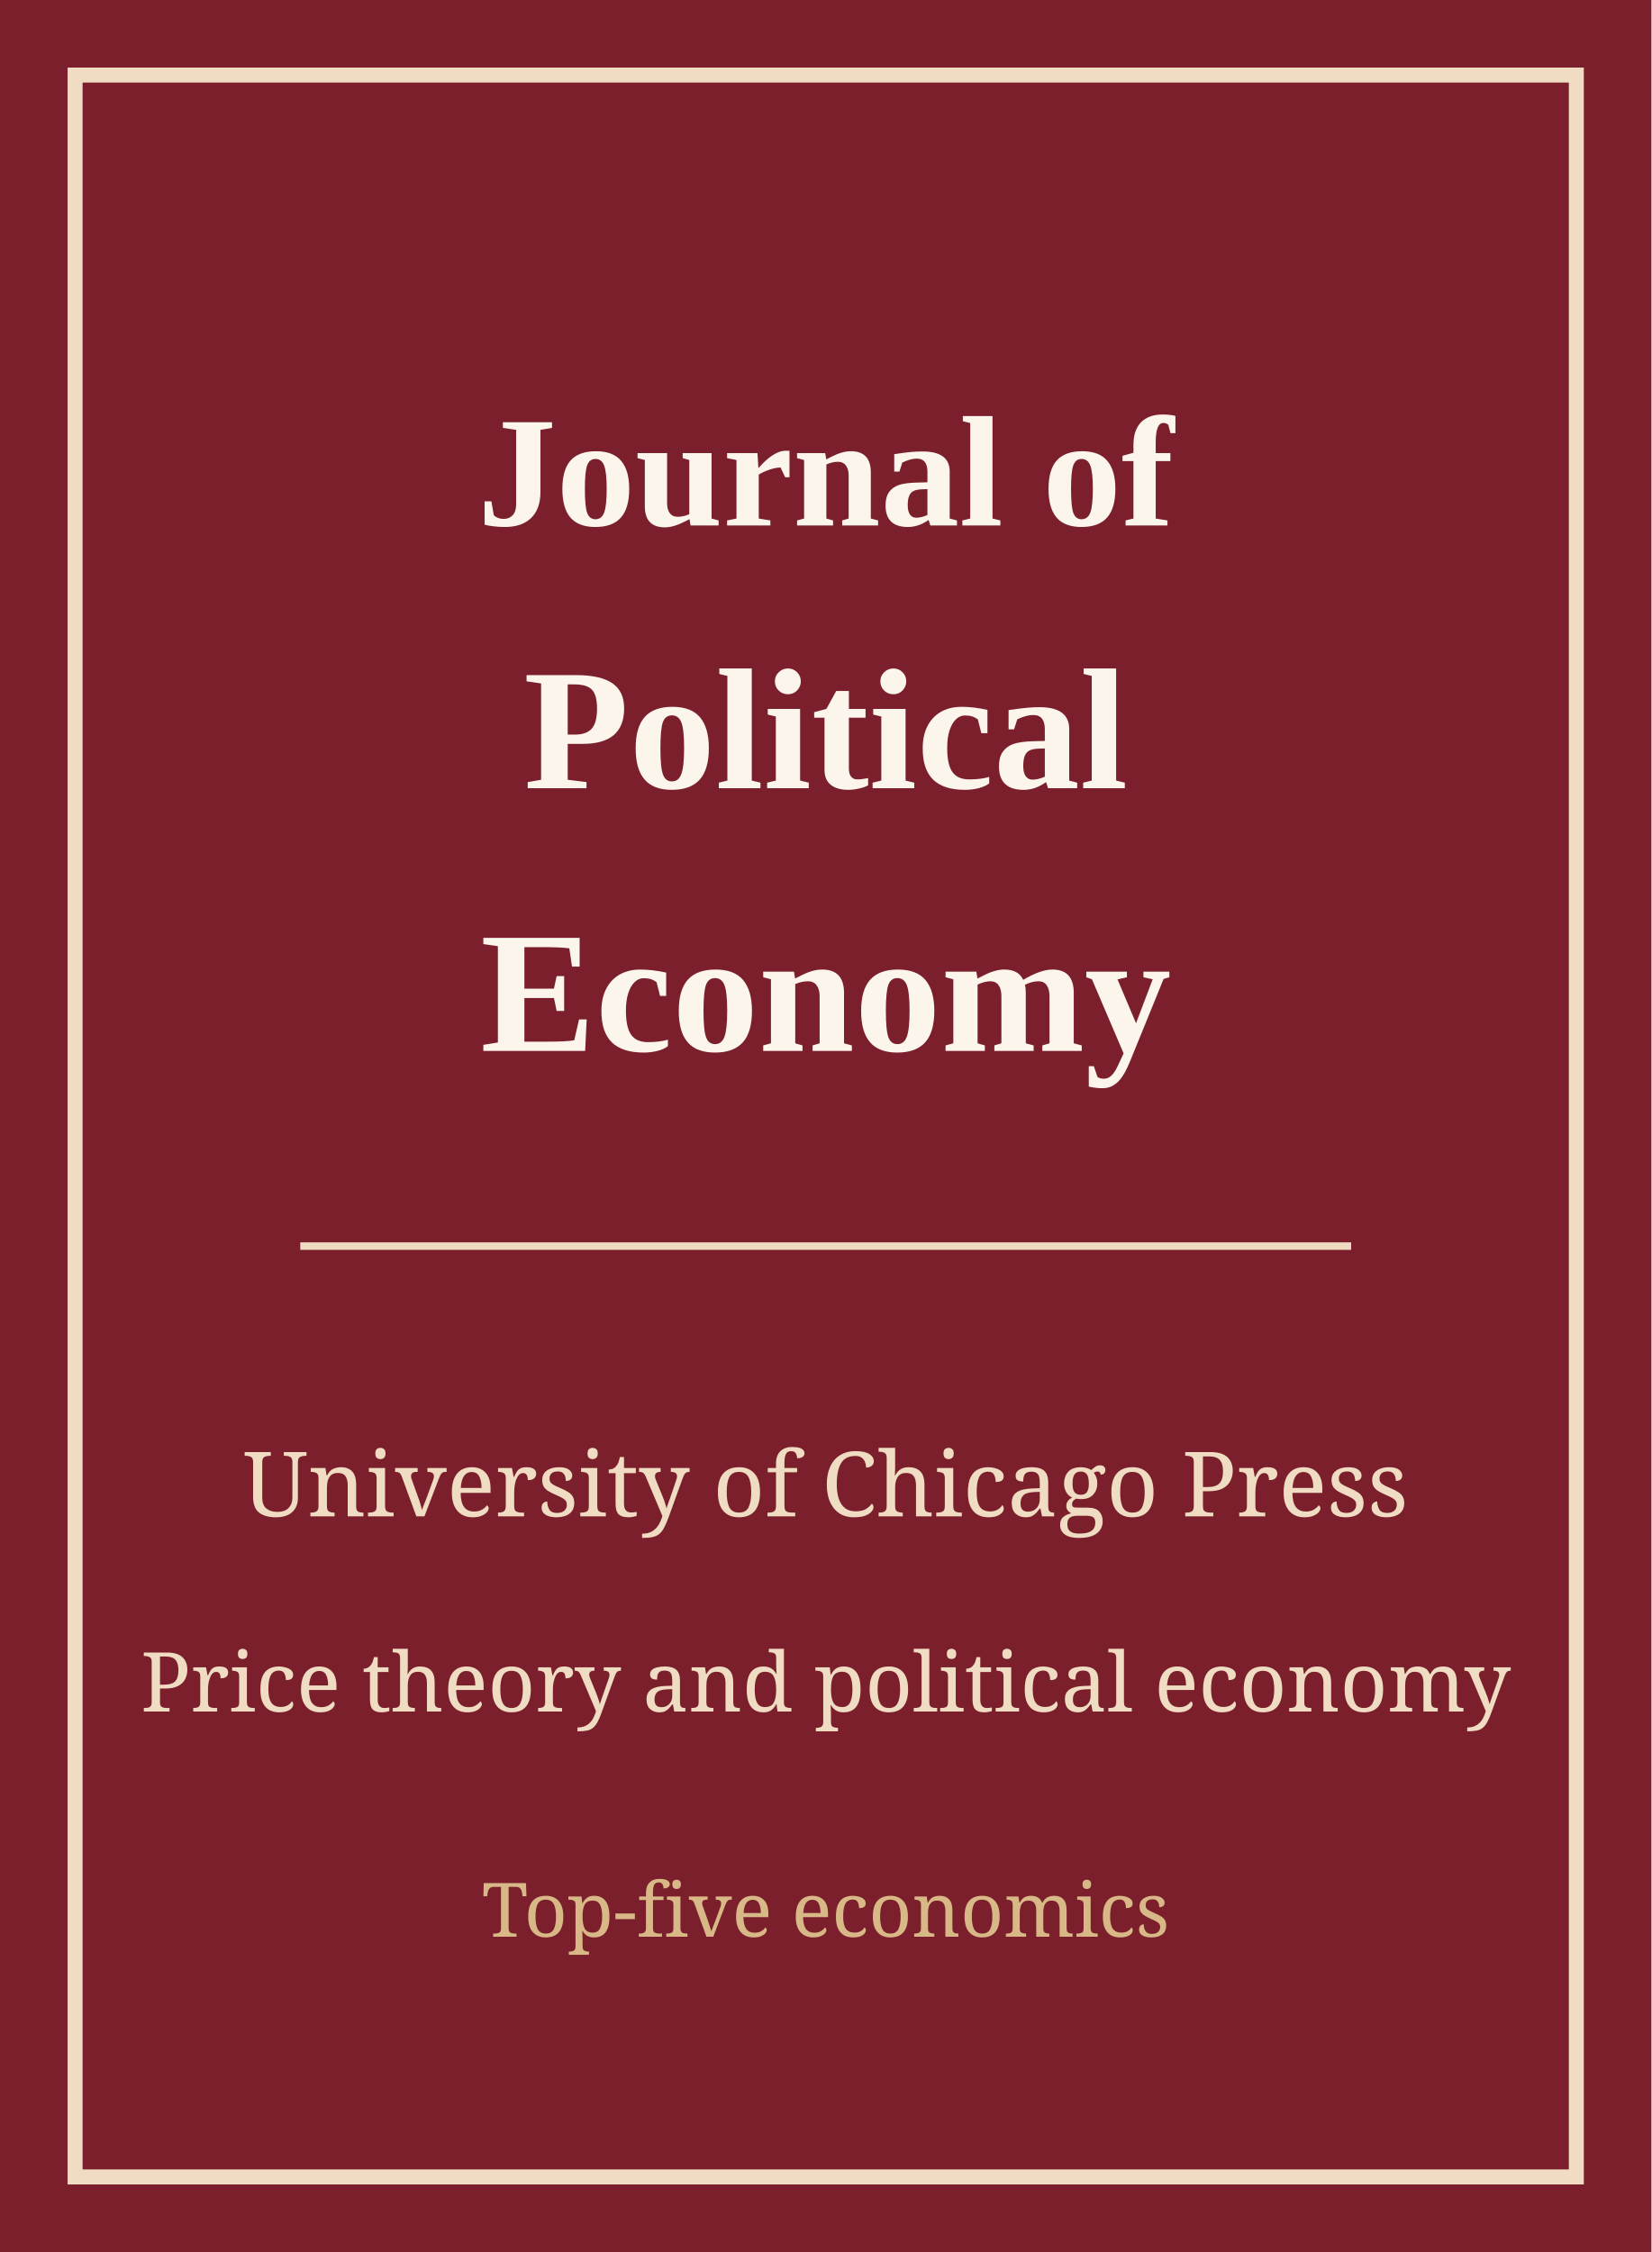
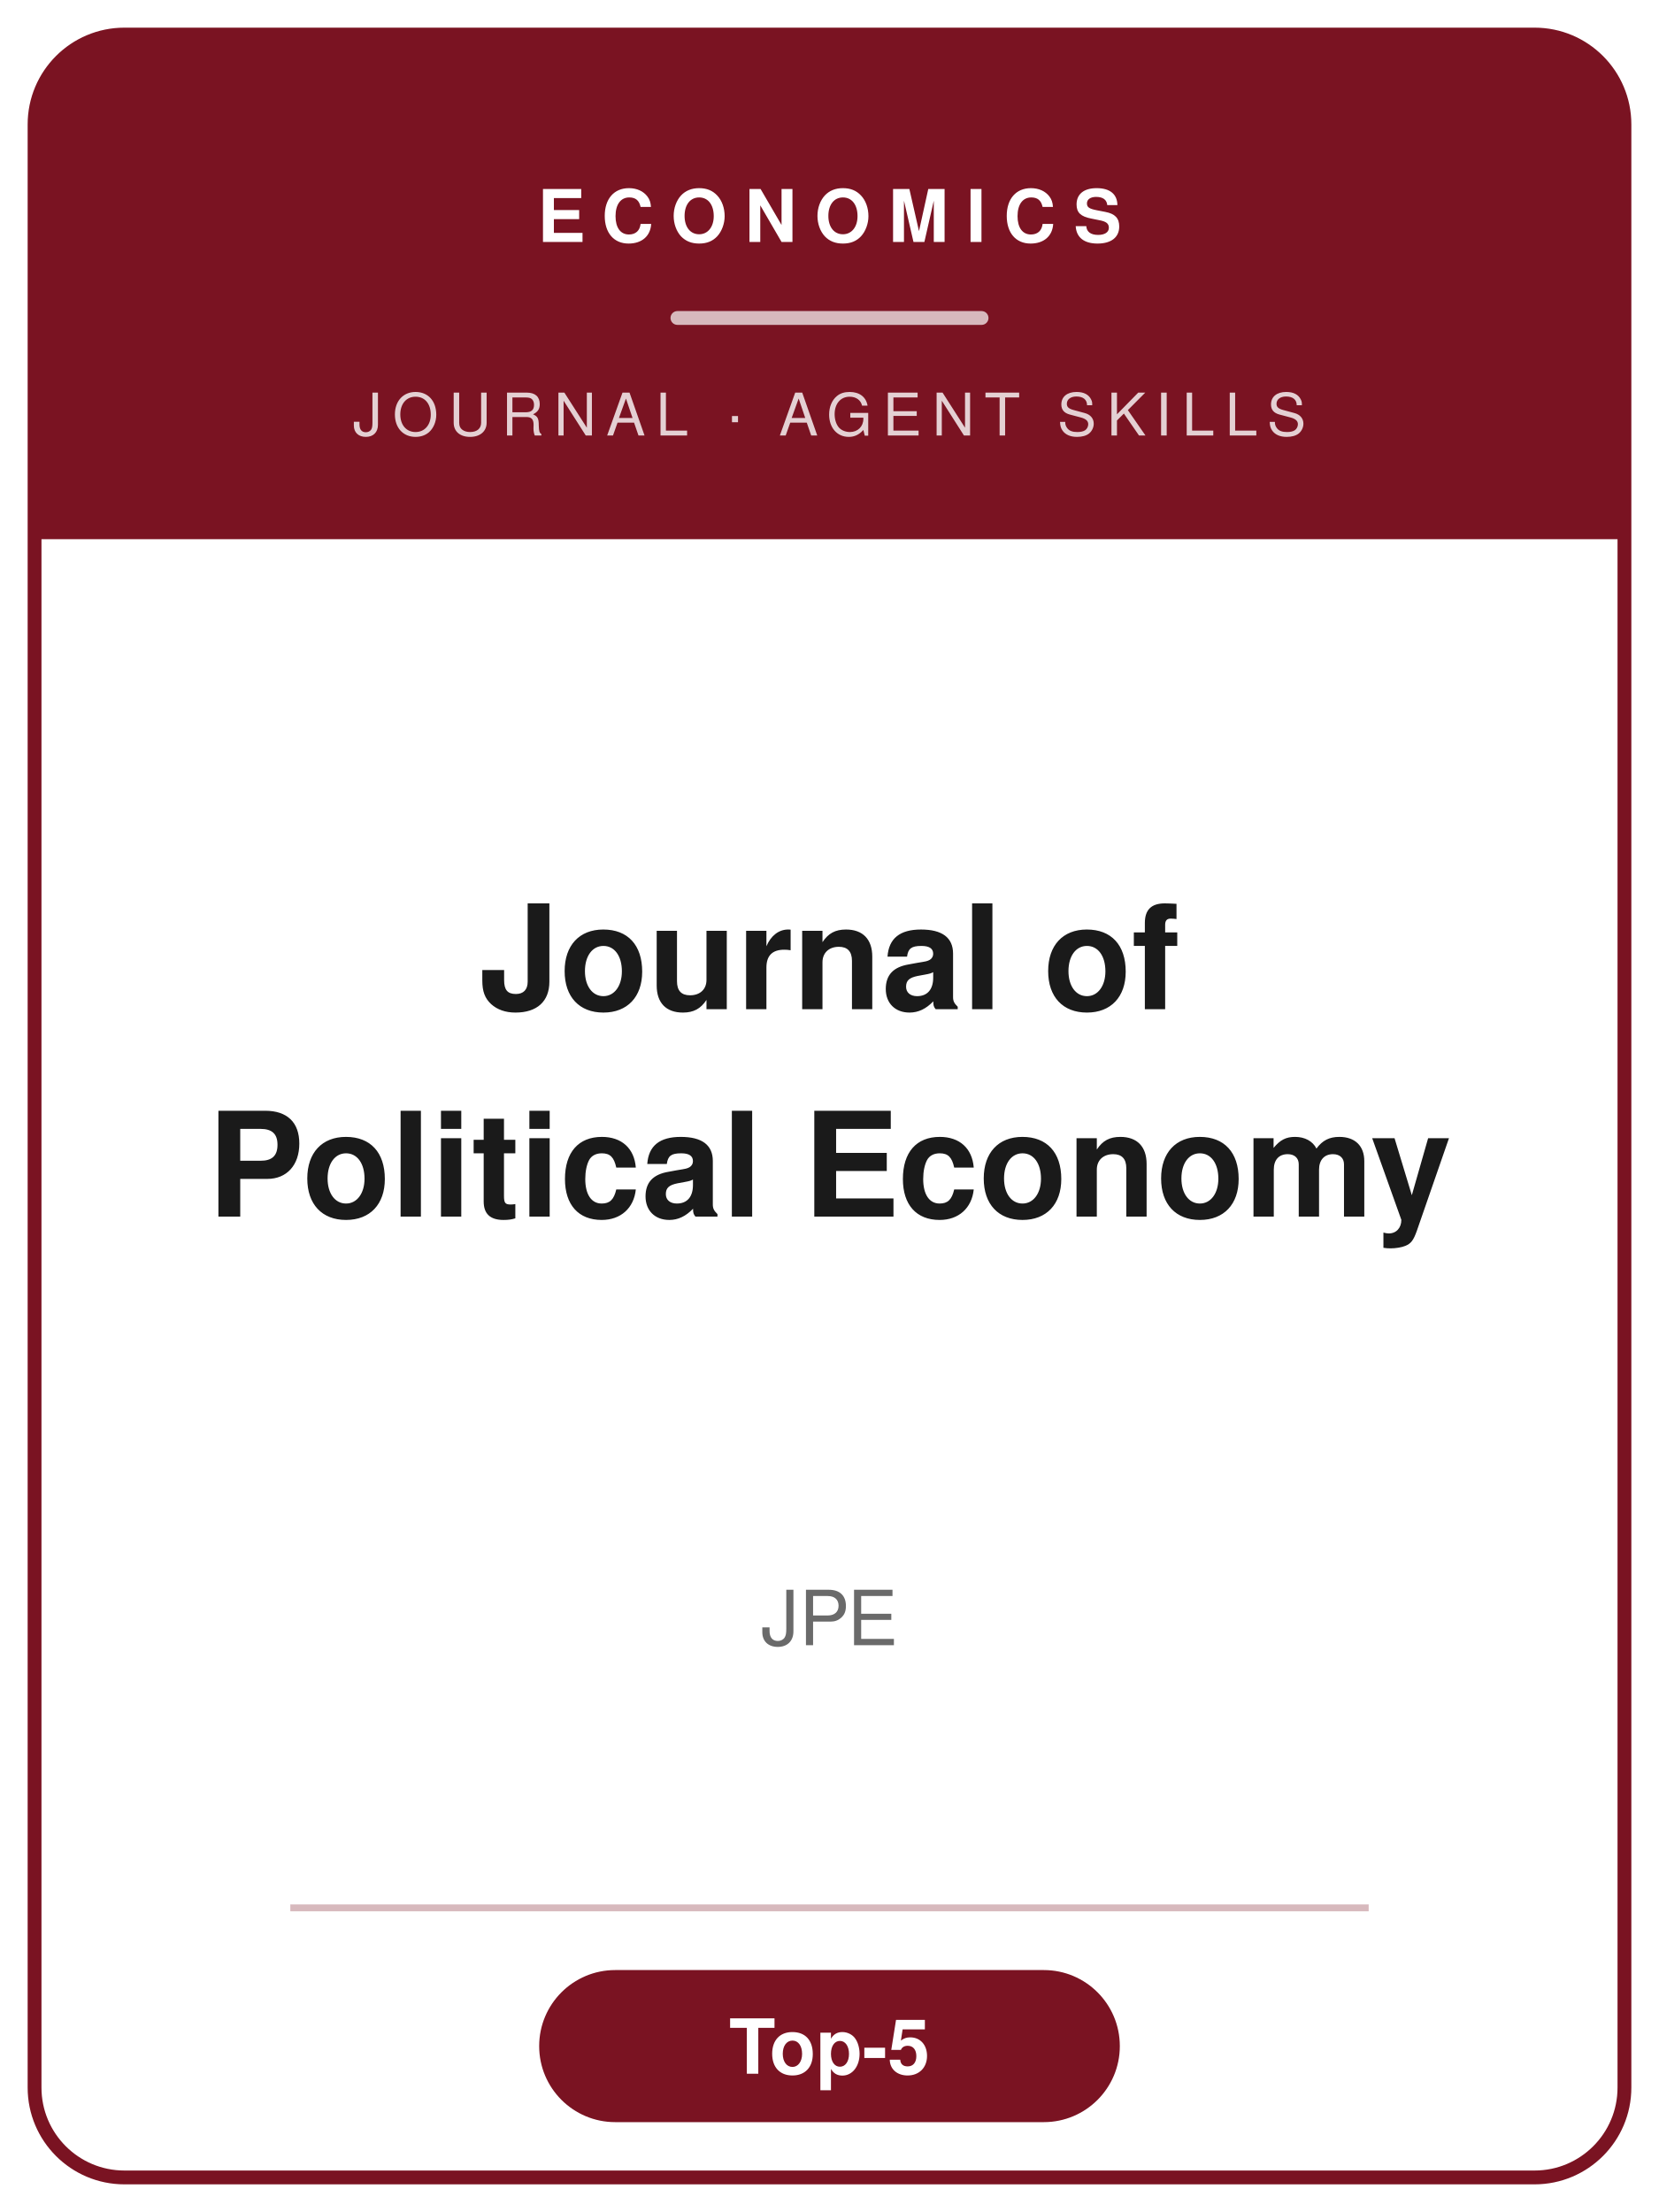
- <svg xmlns="http://www.w3.org/2000/svg" width="220" height="300" viewBox="0 0 220 300" role="img" aria-label="Journal of Political Economy cover">
-   <rect width="220" height="300" fill="#7a1f2b" />
-   <rect x="10" y="10" width="200" height="280" fill="none" stroke="#f0dcc2" stroke-width="2" />
-   <text x="110" y="70" fill="#fbf5ec" font-family="Georgia, 'Times New Roman', serif" font-size="21" font-weight="bold" text-anchor="middle">Journal of</text>
-   <text x="110" y="105" fill="#fbf5ec" font-family="Georgia, 'Times New Roman', serif" font-size="23" font-weight="bold" text-anchor="middle">Political</text>
-   <text x="110" y="140" fill="#fbf5ec" font-family="Georgia, 'Times New Roman', serif" font-size="23" font-weight="bold" text-anchor="middle">Economy</text>
-   <line x1="40" y1="166" x2="180" y2="166" stroke="#f0dcc2" stroke-width="1" />
-   <text x="110" y="202" fill="#f0dcc2" font-family="Georgia, serif" font-size="12" text-anchor="middle">University of Chicago Press</text>
-   <text x="110" y="228" fill="#f0dcc2" font-family="Georgia, serif" font-size="11" text-anchor="middle">Price theory and political economy</text>
-   <text x="110" y="258" fill="#d9b887" font-family="Georgia, serif" font-size="10" text-anchor="middle">Top-five economics</text>
+ <svg xmlns="http://www.w3.org/2000/svg" viewBox="0 0 240 320" width="240" height="320">
+   <rect width="240" height="320" fill="#ffffff" />
+   <rect x="5" y="5" width="230" height="310" rx="13" fill="#ffffff" stroke="#7a1322" stroke-width="2" />
+   <path d="M5,18 a13,13 0 0 1 13,-13 h204 a13,13 0 0 1 13,13 v60 h-230 z" fill="#7a1322" />
+   <text x="120" y="35" text-anchor="middle" font-family="Helvetica Neue, Helvetica, Arial, sans-serif" font-size="10.5" letter-spacing="2.5" font-weight="700" fill="#ffffff">ECONOMICS</text>
+   <rect x="97.0" y="45" width="46" height="2" rx="1" fill="#ffffff" opacity="0.7" />
+   <text x="120" y="63" text-anchor="middle" font-family="Helvetica Neue, Helvetica, Arial, sans-serif" font-size="8.5" letter-spacing="1.5" fill="#ffffff" opacity="0.8">JOURNAL · AGENT SKILLS</text>
+   <text x="120" y="146" text-anchor="middle" font-family="Helvetica Neue, Helvetica, Arial, sans-serif" font-size="21" font-weight="700" fill="#1a1a1a">Journal of</text>
+   <text x="120" y="176" text-anchor="middle" font-family="Helvetica Neue, Helvetica, Arial, sans-serif" font-size="21" font-weight="700" fill="#1a1a1a">Political Economy</text>
+   <text x="120" y="238" text-anchor="middle" font-family="Helvetica Neue, Helvetica, Arial, sans-serif" font-size="11" fill="#6a6a6a">JPE</text>
+   <line x1="42" y1="276" x2="198" y2="276" stroke="#7a1322" stroke-width="1" opacity="0.3" />
+   <rect x="78" y="285" width="84" height="22" rx="11" fill="#7a1322" />
+   <text x="120" y="300" text-anchor="middle" font-family="Helvetica Neue, Helvetica, Arial, sans-serif" font-size="11" font-weight="700" fill="#ffffff">Top-5</text>
</svg>
